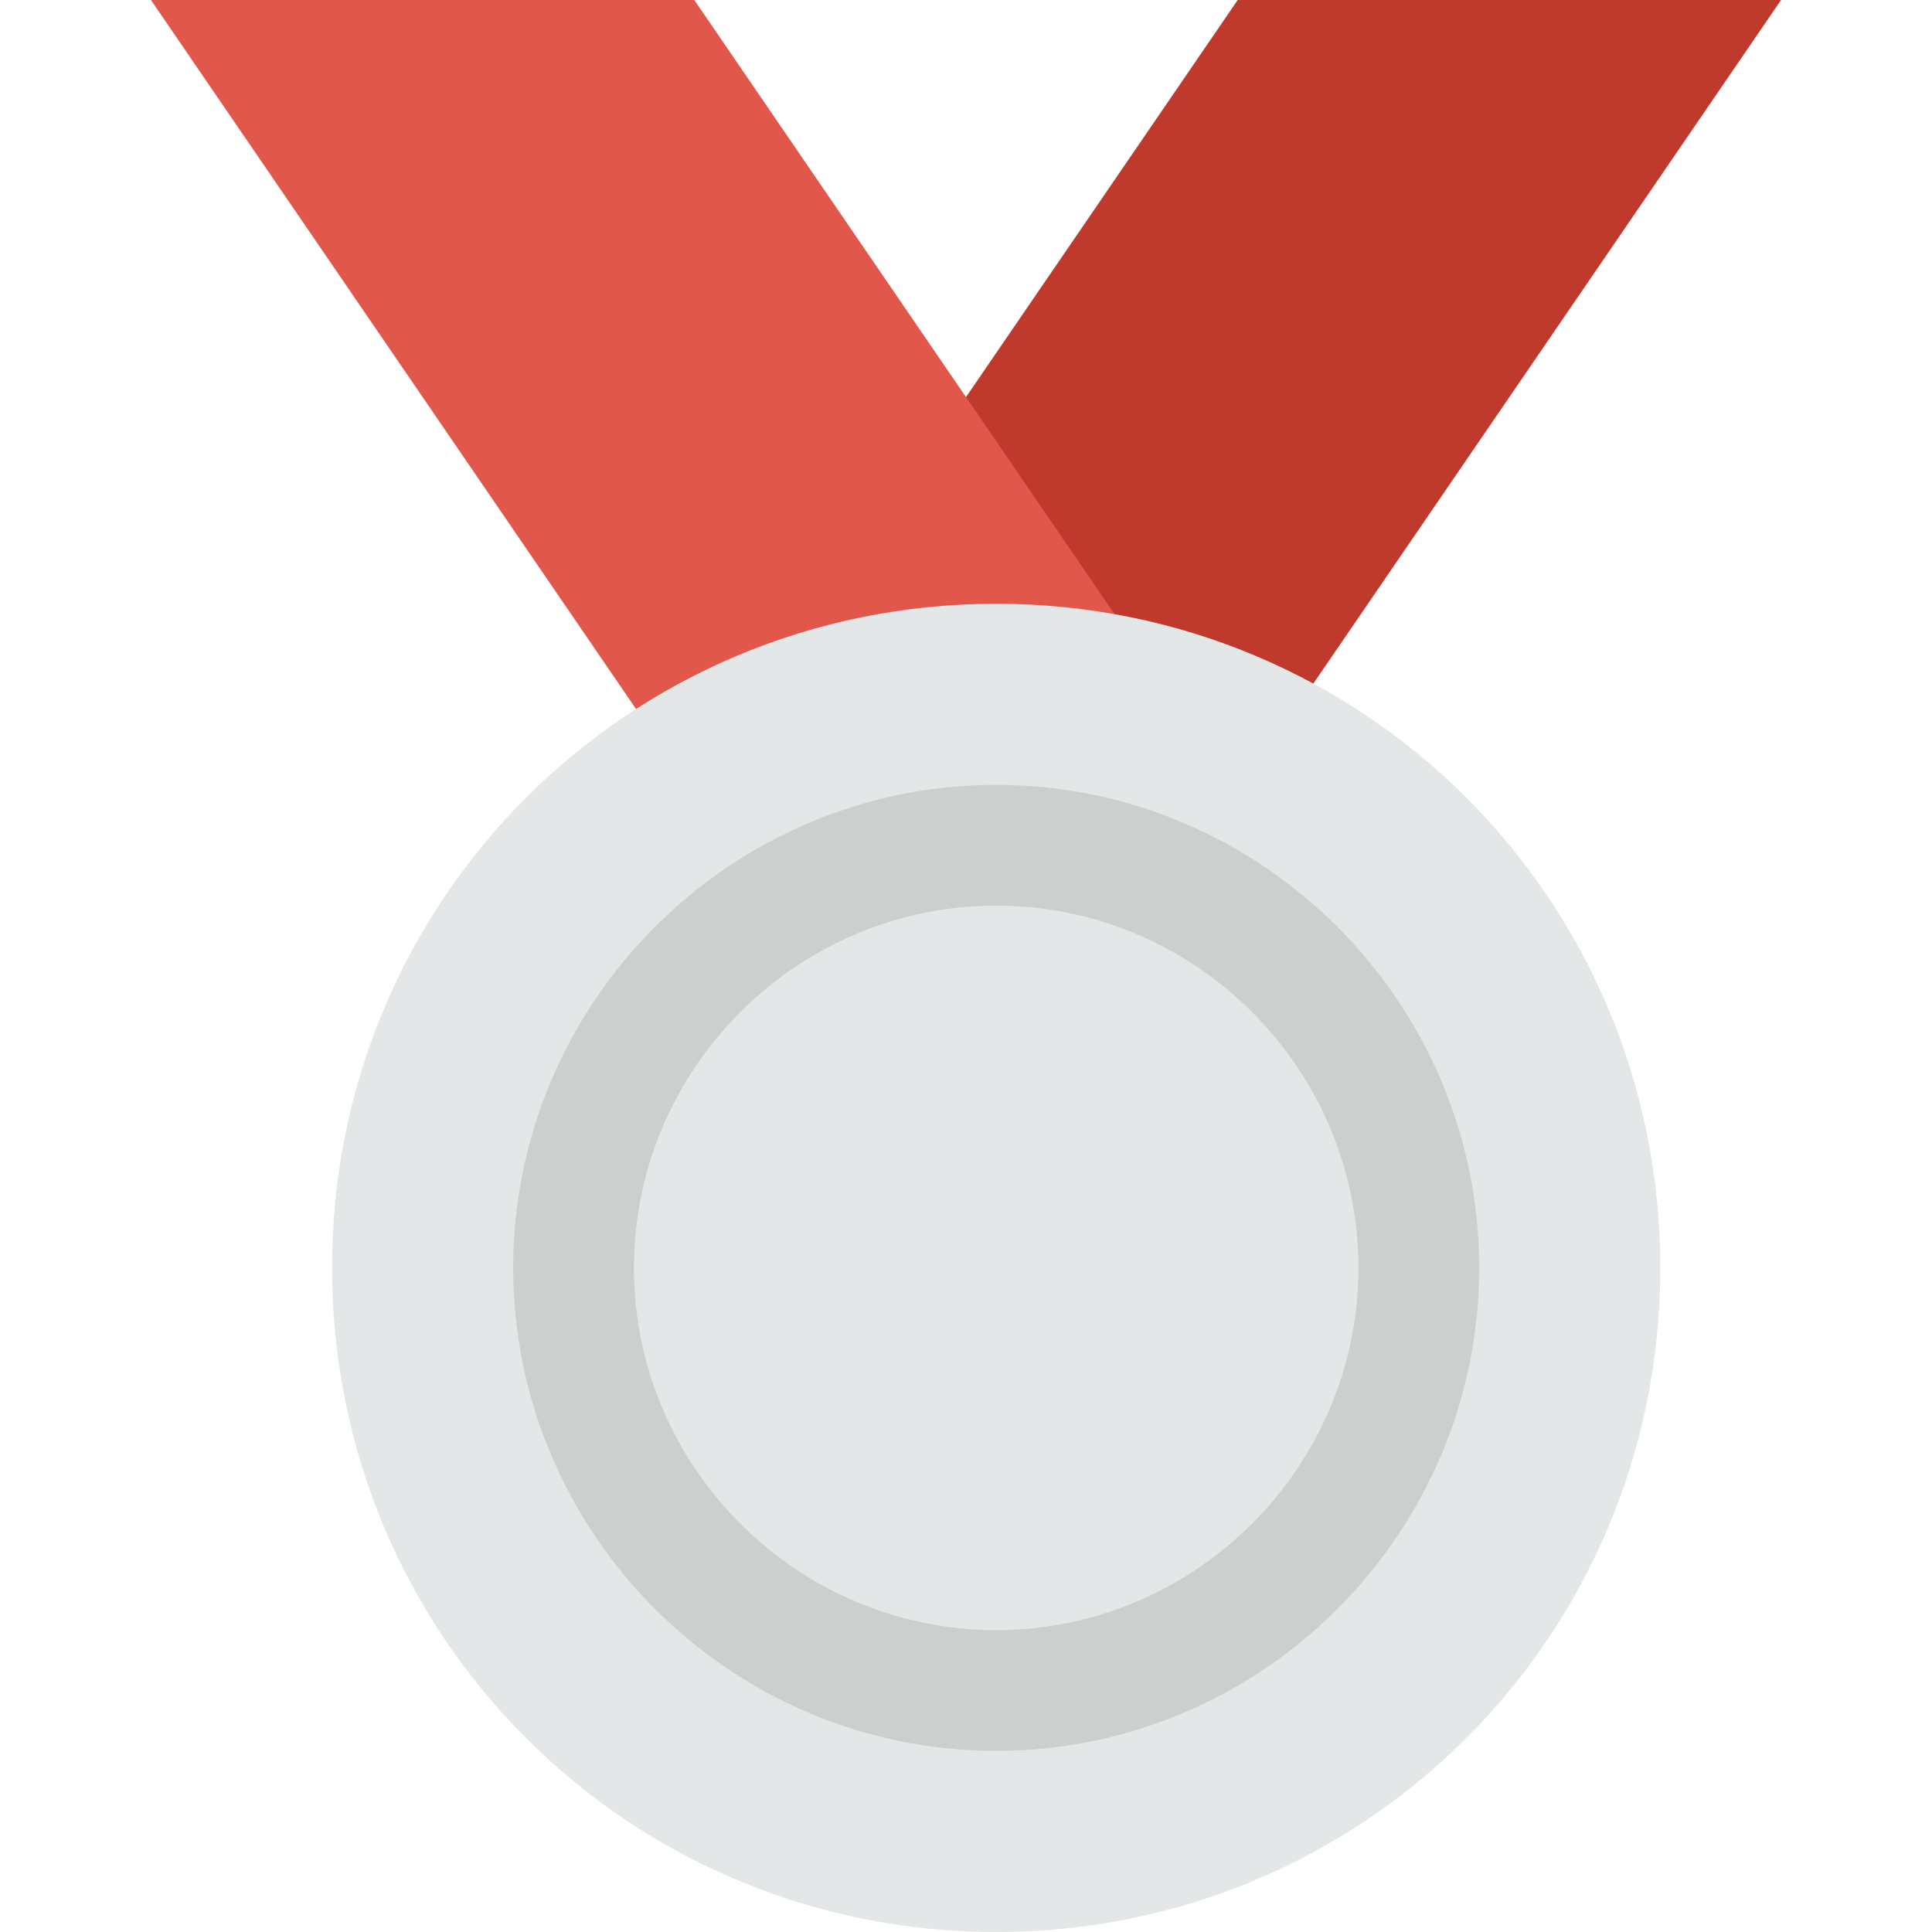
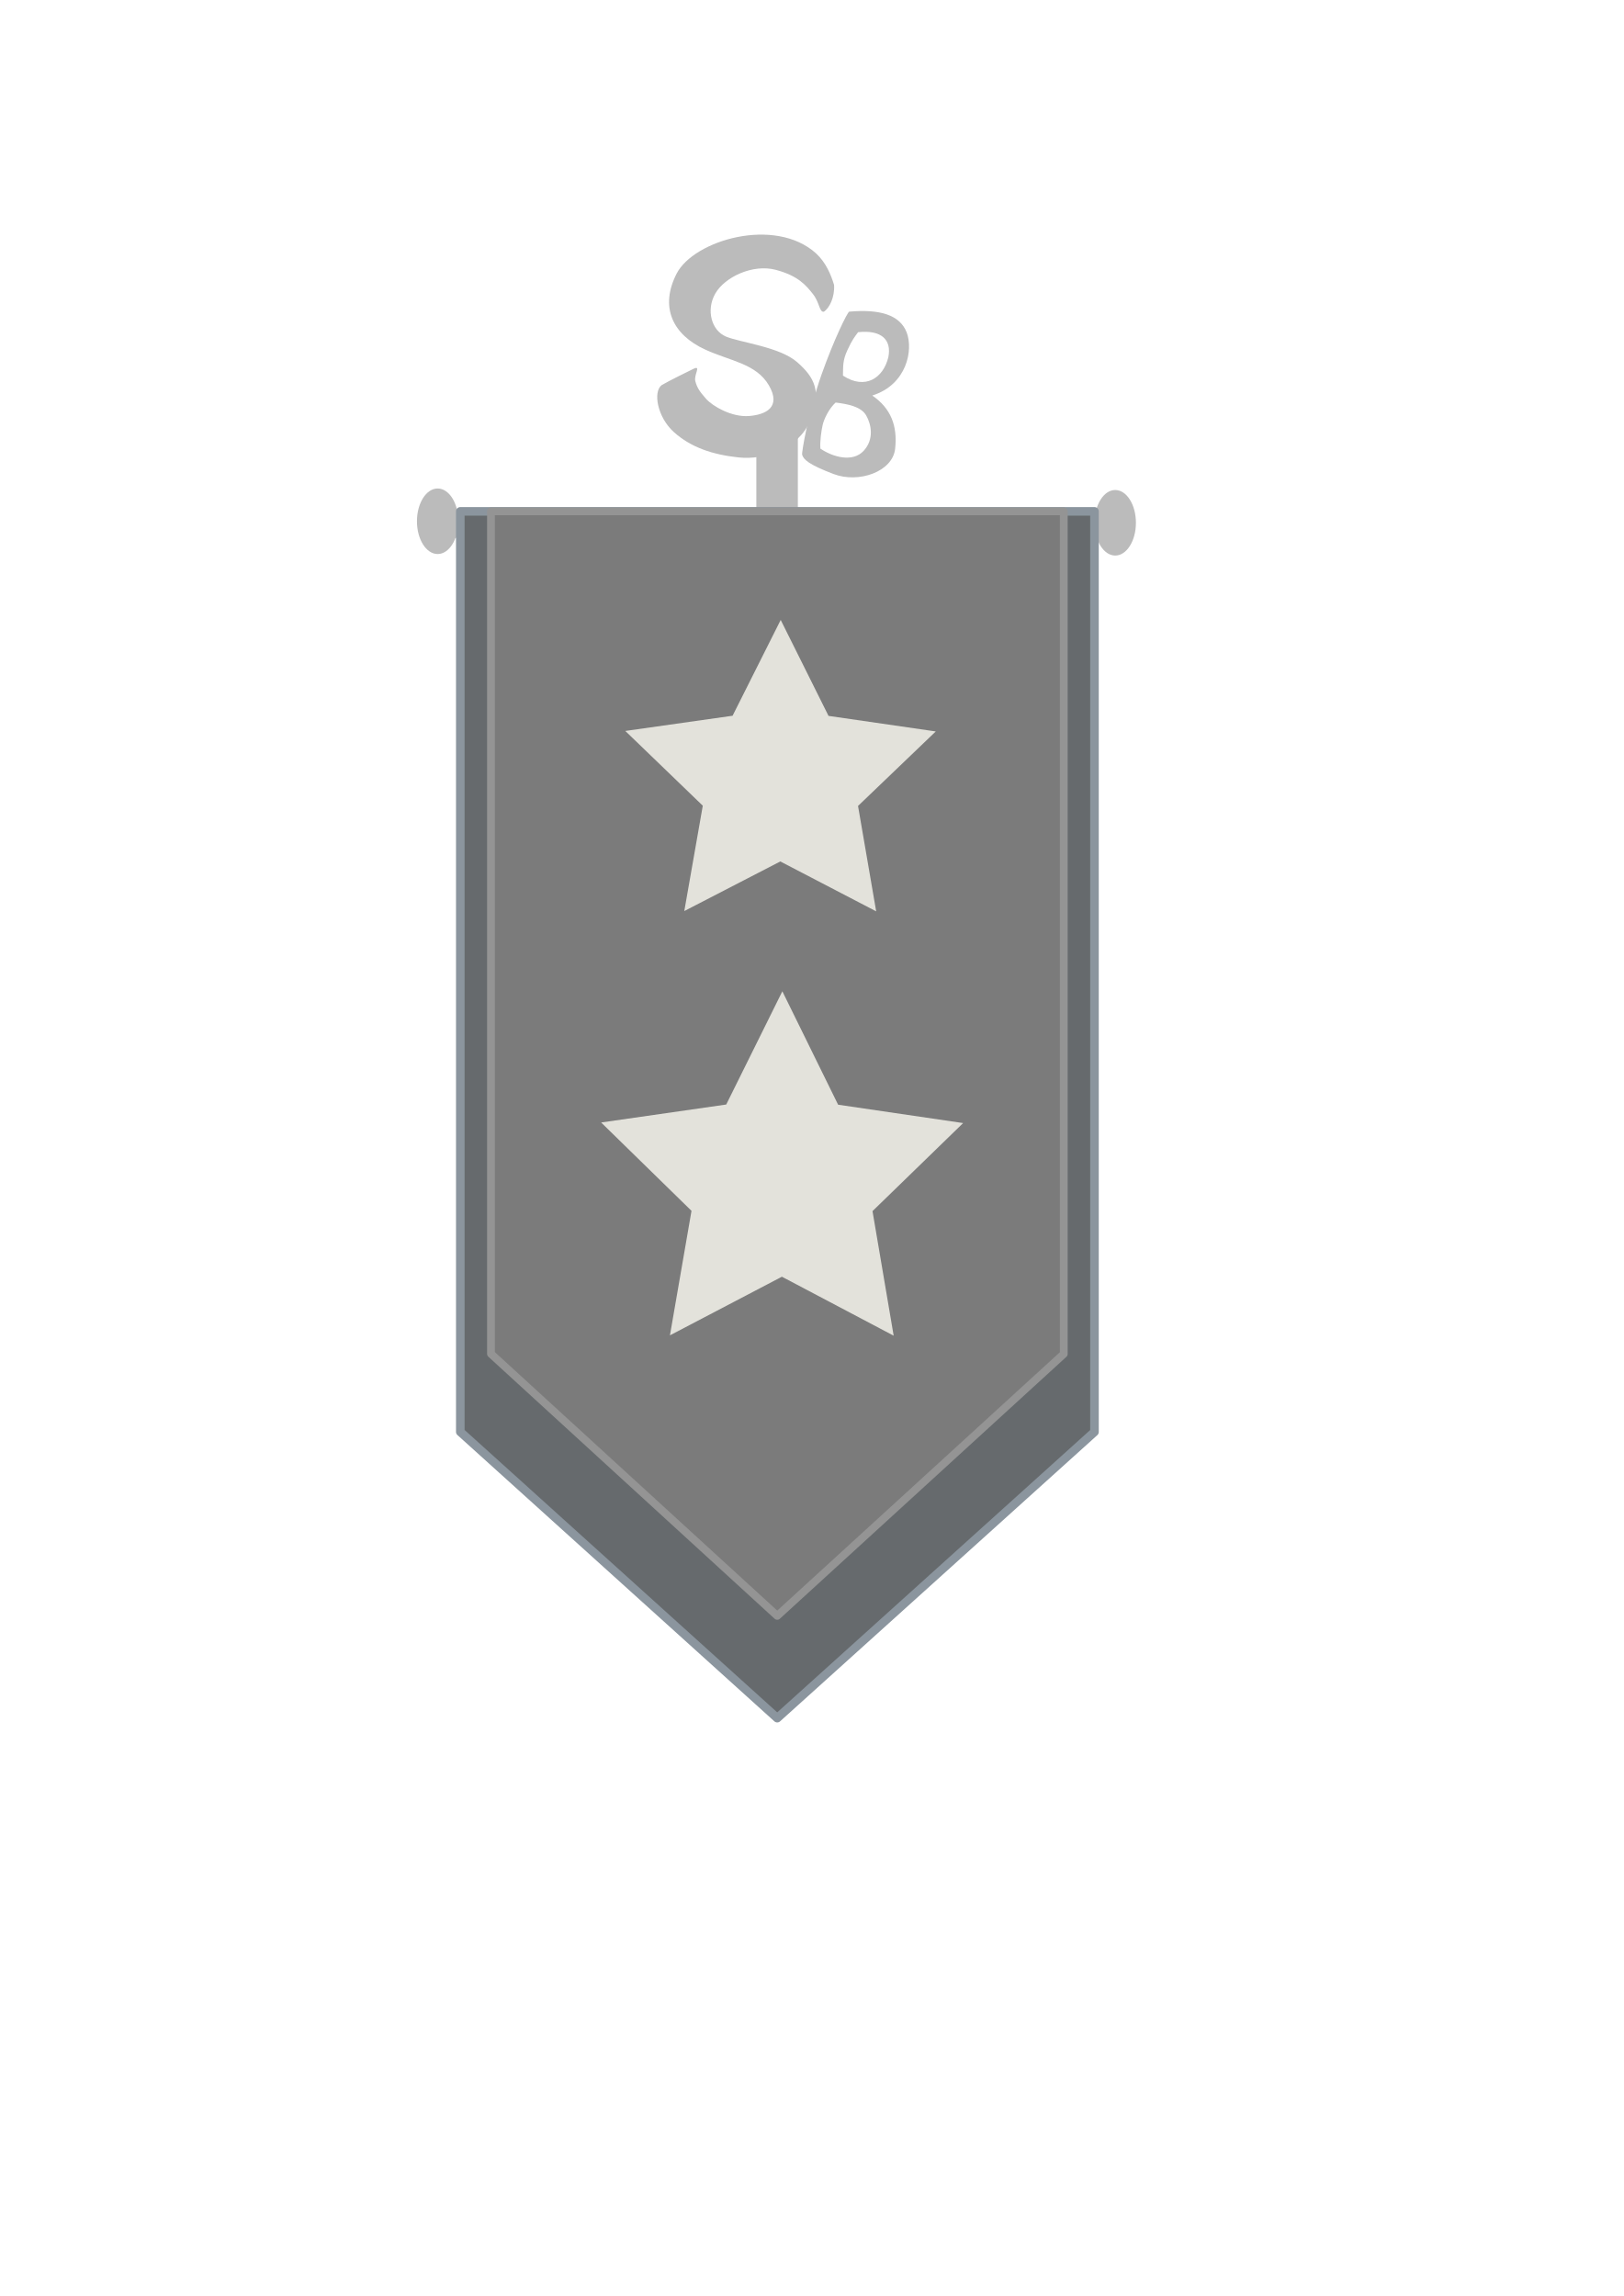
- <svg xmlns="http://www.w3.org/2000/svg" version="1.1" id="Layer_1" x="0px" y="0px" viewBox="0 0 300.439 300.439" style="enable-background:new 0 0 300.439 300.439;" xml:space="preserve">
-   <g>
-     <path style="fill:#BF392C;" d="M276.967,0h-84.498L70.415,178.385h84.498L276.967,0z" />
-     <path style="fill:#E2574C;" d="M23.472,0h84.498l122.053,178.385h-84.498L23.472,0z" />
-     <path style="fill:#E4E7E7;" d="M154.914,93.887c57.271,0,103.276,46.005,103.276,103.276s-46.005,103.276-103.276,103.276   S51.638,254.434,51.638,197.163S97.643,93.887,154.914,93.887z" />
-     <path style="fill:#CDCFCF;" d="M154.914,122.053c-41.31,0-75.11,33.799-75.11,75.11s33.799,75.11,75.11,75.11   s75.11-33.799,75.11-75.11S196.224,122.053,154.914,122.053z M154.914,253.495c-30.983,0-56.332-25.35-56.332-56.332   s25.35-56.332,56.332-56.332s56.332,25.35,56.332,56.332S185.896,253.495,154.914,253.495z" />
+ <svg xmlns="http://www.w3.org/2000/svg" width="210mm" height="297mm" viewBox="0 0 210 297" version="1.1" id="svg5">
+   <defs id="defs2" />
+   <g id="layer2" style="display:inline">
+     <rect style="fill:#bbbbbb;fill-opacity:1;stroke:none;stroke-width:0.996;stroke-linejoin:round;stroke-miterlimit:4;stroke-dasharray:none;stroke-opacity:1" id="rect28516" width="87.312" height="3.431" x="56.885" y="66.146" />
  </g>
-   <g>
- </g>
-   <g>
- </g>
-   <g>
- </g>
-   <g>
- </g>
-   <g>
- </g>
-   <g>
- </g>
-   <g>
- </g>
-   <g>
- </g>
-   <g>
- </g>
-   <g>
- </g>
-   <g>
- </g>
-   <g>
- </g>
-   <g>
- </g>
-   <g>
- </g>
-   <g>
- </g>
+   <g id="layer7" style="display:inline">
+     <ellipse style="fill:#bbbbbb;fill-opacity:1;stroke:none;stroke-width:1.012;stroke-linejoin:round;stroke-miterlimit:4;stroke-dasharray:none;stroke-opacity:1" id="path106707" cx="56.603" cy="67.428" rx="2.676" ry="4.239" />
+     <ellipse style="fill:#bbbbbb;fill-opacity:1;stroke:none;stroke-width:1.012;stroke-linejoin:round;stroke-miterlimit:4;stroke-dasharray:none;stroke-opacity:1" id="path106707-0-0" cx="144.237" cy="67.625" rx="2.676" ry="4.239" />
+   </g>
+   <g id="layer3" style="display:inline">
+     <rect style="fill:#bbbbbb;fill-opacity:1;stroke:none;stroke-width:1.073;stroke-linejoin:round;stroke-miterlimit:4;stroke-dasharray:none;stroke-opacity:1" id="rect28783" width="5.366" height="13.054" x="97.822" y="55.738" />
+   </g>
+   <g id="layer4" style="display:inline">
+     <path style="fill:#bbbbbb;fill-opacity:1;stroke:none;stroke-width:0.265px;stroke-linecap:butt;stroke-linejoin:miter;stroke-opacity:1" d="m 106.545,40.326 c -0.594,0.06 -0.531,-1.195 -1.411,-2.298 -0.88,-1.103 -1.878,-2.355 -4.823,-3.129 -2.945,-0.774 -6.573,0.928 -7.799,3.075 -1.226,2.147 -0.477,4.775 1.357,5.553 1.834,0.778 6.954,1.326 9.235,3.323 2.281,1.997 3.19,3.828 1.697,7.514 -1.493,3.686 -5.87,5.167 -9.258,4.809 -3.388,-0.358 -6.177,-1.304 -8.367,-3.261 -2.19,-1.958 -2.729,-5.26 -1.601,-6.094 1.167,-0.679 3.226,-1.659 4.113,-2.108 1.054,-0.508 0.021,0.773 0.242,1.601 0.22,0.828 0.559,1.351 1.405,2.295 0.846,0.944 3.279,2.368 5.503,2.209 2.223,-0.159 4.237,-1.157 2.606,-3.966 -1.631,-2.809 -4.982,-3.14 -8.204,-4.614 -4.275,-1.941 -5.943,-5.54 -3.725,-9.848 2.218,-4.308 12.688,-7.414 18.019,-2.62 1.307,1.196 1.957,2.828 2.339,4.087 0.105,1.579 -0.602,3.011 -1.328,3.471 z" id="path35931" />
+   </g>
+   <g id="layer5" style="display:inline">
+     <path id="path48627" style="fill:#bbbbbb;fill-opacity:1;stroke:none;stroke-width:0.249px;stroke-linecap:butt;stroke-linejoin:miter;stroke-opacity:1" d="m 106.397,54.976 c -0.169,0.751 -0.37,2.115 -0.291,3.058 1.653,1.118 4.186,1.797 5.584,0.292 1.398,-1.505 0.997,-3.428 0.339,-4.582 -0.658,-1.154 -2.379,-1.48 -3.954,-1.673 -0.877,0.797 -1.509,2.154 -1.678,2.905 z M 110.978,42.973 c -0.493,0.673 -0.745,0.957 -1.378,2.316 -0.633,1.359 -0.543,2.1 -0.578,3.298 2.868,1.892 5.225,0.316 5.869,-2.382 0.456,-2.246 -0.887,-3.566 -3.913,-3.233 z m -7.233,15.85 c -0.086,-0.305 0.851,-5.688 2.493,-10.33 1.642,-4.643 3.333,-8.034 3.589,-8.18 3.952,-0.348 6.546,0.408 7.432,2.673 0.886,2.265 0.035,6.772 -4.445,8.177 2.413,1.66 3.284,3.926 2.957,6.892 -0.327,2.966 -4.709,4.497 -7.951,3.267 -3.242,-1.23 -3.903,-1.89 -4.074,-2.499 z" />
+   </g>
+   <g id="g125581" style="display:inline">
+     <path id="path125579" style="fill:#666a6d;fill-opacity:1;stroke:#8b959e;stroke-width:1.109;stroke-linejoin:round;stroke-miterlimit:4;stroke-dasharray:none;stroke-opacity:1" d="M 59.532,66.146 V 185.218 h -5.85e-4 v 0.001 l 5.85e-4,-5.6e-4 h 5.86e-4 L 100.522,222.25 141.552,185.23 v -0.011 0 -119.073 z" />
+   </g>
+   <g id="layer1" style="display:inline">
+     <path id="rect9464" style="fill:#7b7b7b;fill-opacity:1;stroke:#949494;stroke-width:1.008;stroke-linejoin:round;stroke-miterlimit:4;stroke-dasharray:none;stroke-opacity:1" d="M 63.5,66.146 V 175.127 h -5.29e-4 v 0.001 l 5.29e-4,-5.4e-4 h 5.29e-4 l 37.023,33.893 37.06,-33.883 v -0.01 0 -108.982 z" />
+   </g>
+   <g id="layer6" style="display:inline">
+     <path style="fill:#e3e2db;fill-opacity:1;stroke:none;stroke-width:3.78;stroke-linejoin:round;stroke-miterlimit:4;stroke-dasharray:none;stroke-opacity:1" id="path70017" d="m 103.28,370.249 -54.636,-28.834 -54.727,28.662 10.539,-60.872 -44.17,-43.191 61.15,-8.787 27.428,-55.355 27.254,55.442 61.122,8.98 -44.306,43.052 z" transform="matrix(0.2269346,0,0,0.2238768,89.88265,34.99802)" />
+     <path style="display:inline;fill:#e3e2db;fill-opacity:1;stroke:none;stroke-width:3.78;stroke-linejoin:round;stroke-miterlimit:4;stroke-dasharray:none;stroke-opacity:1" id="path70017-3" transform="matrix(0.2645833,0,0,0.2645833,88.25562,74.81739)" d="m 103.28,370.249 -54.636,-28.834 -54.727,28.662 10.539,-60.872 -44.17,-43.191 61.15,-8.787 27.428,-55.355 27.254,55.442 61.122,8.98 -44.306,43.052 z" />
+   </g>
</svg>
